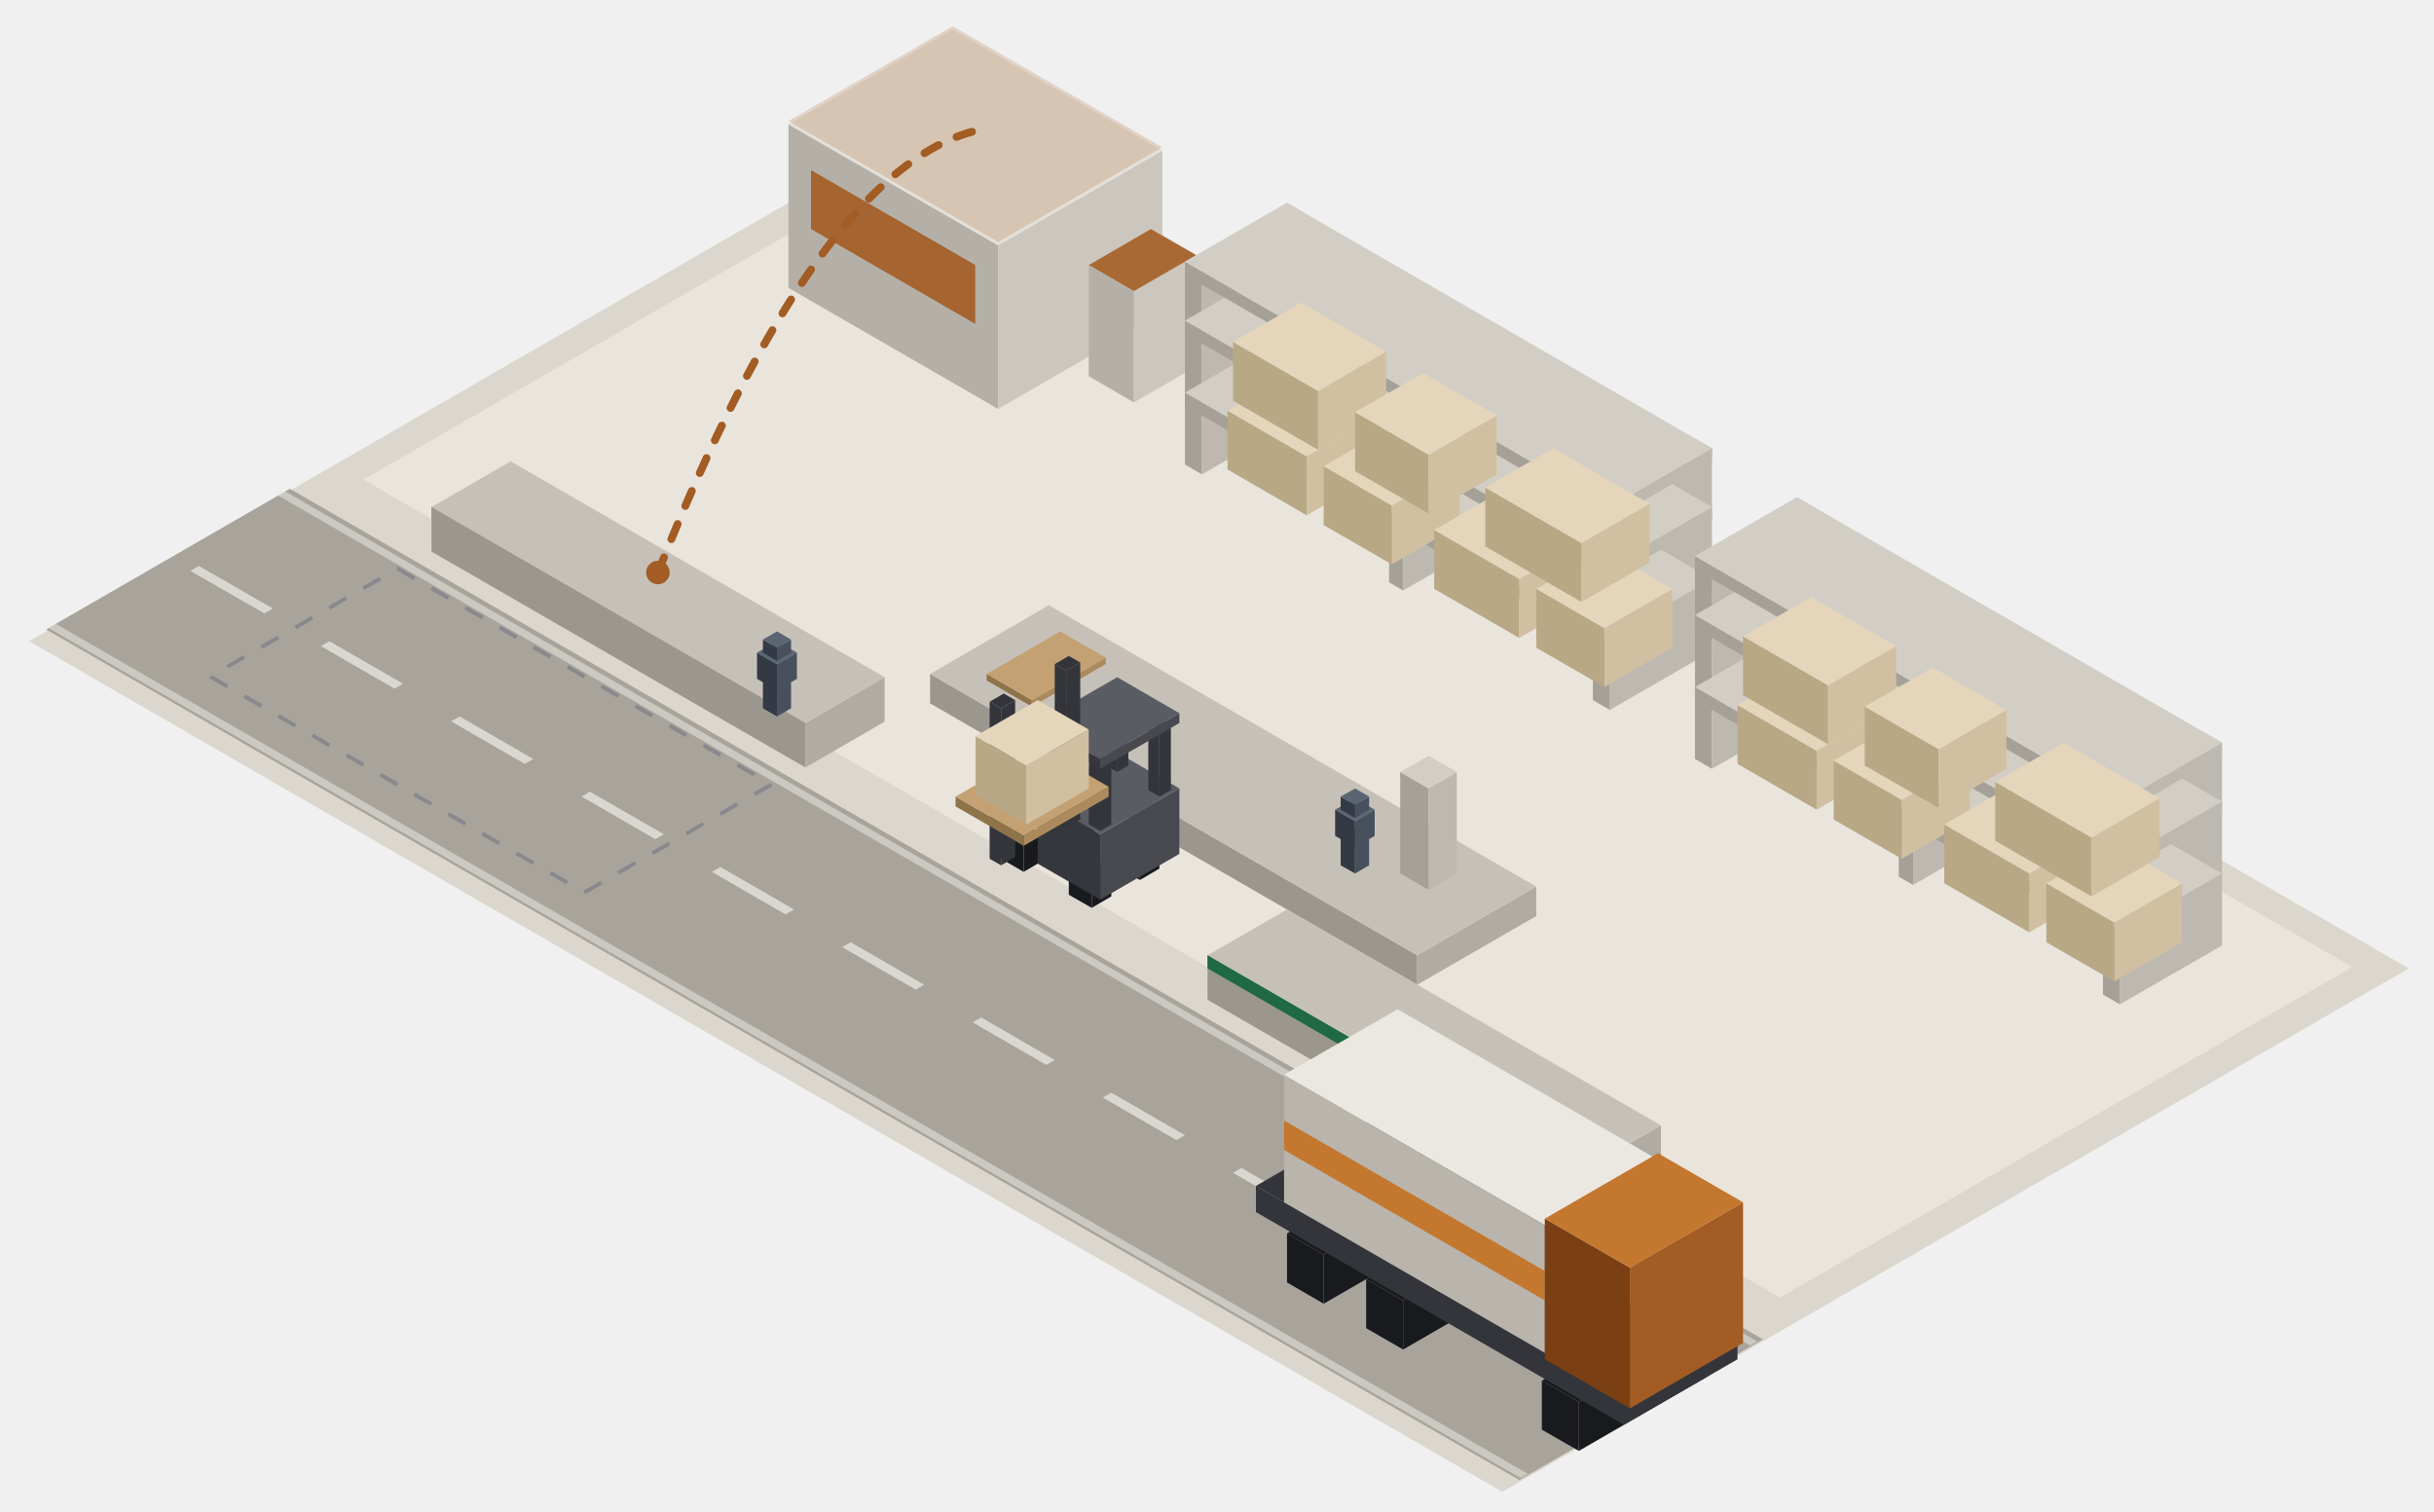
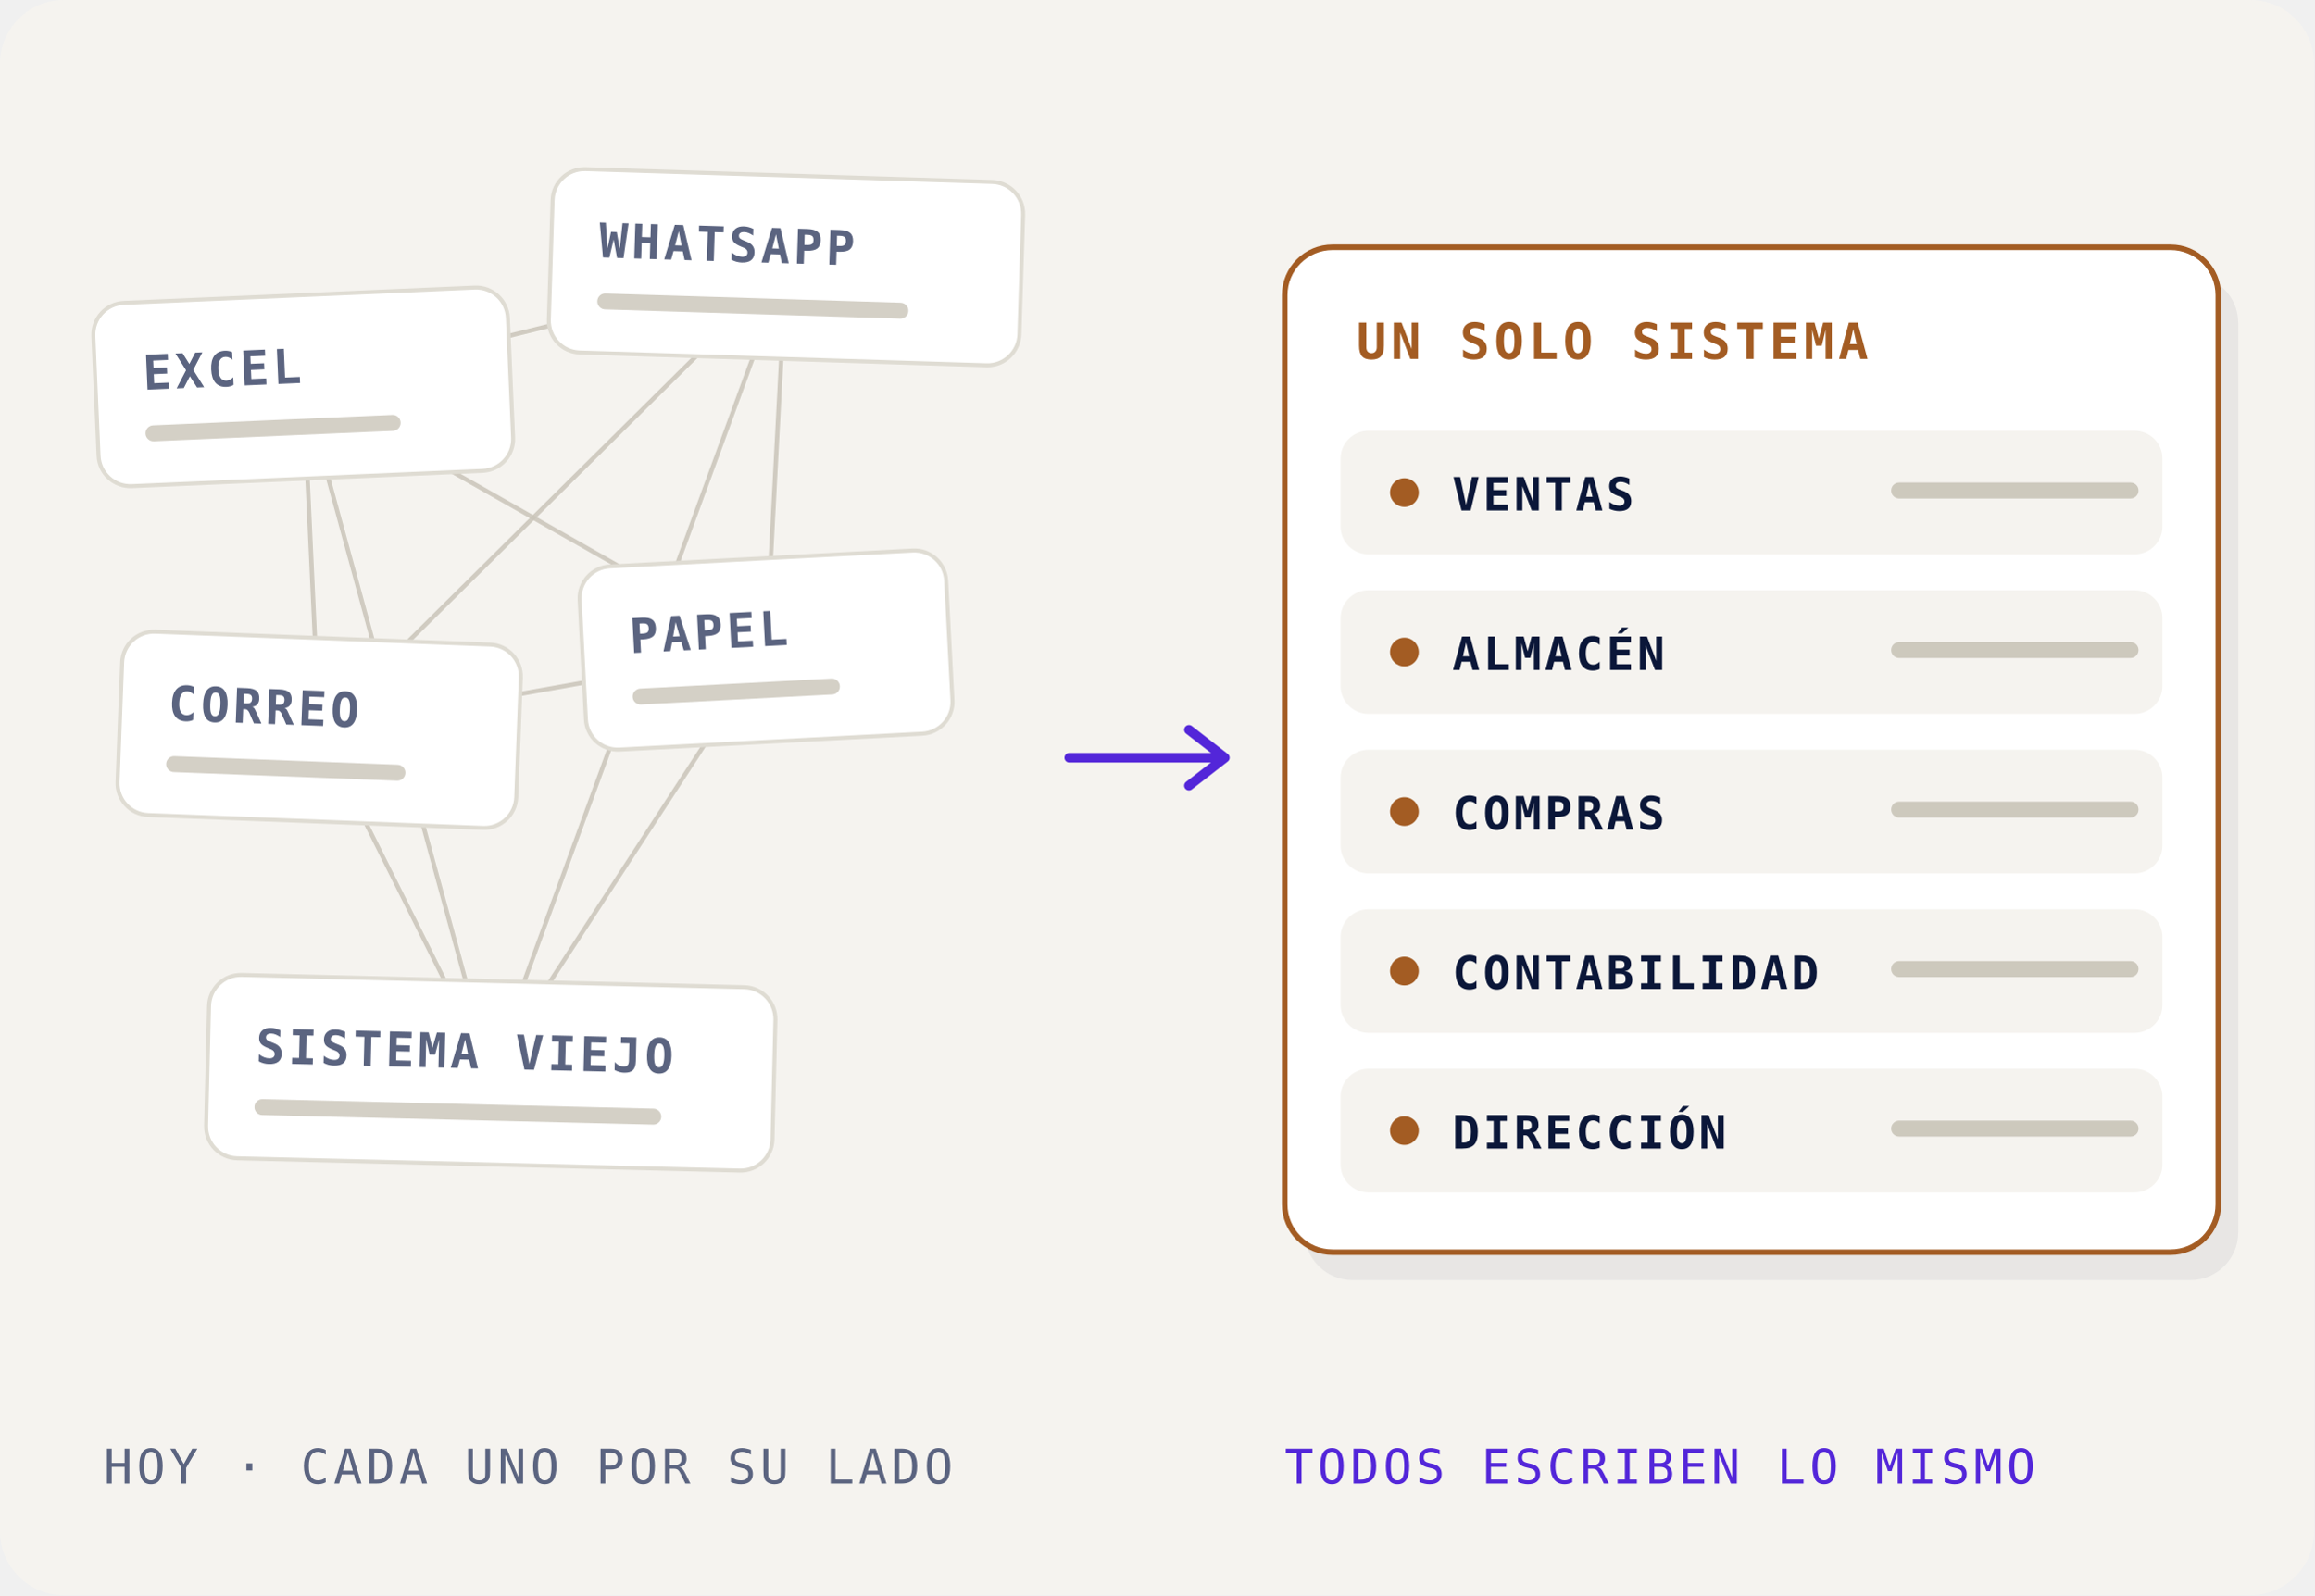
- <svg xmlns="http://www.w3.org/2000/svg" width="744" height="462" viewBox="14 44 744 462" role="img" aria-label="Vista isométrica de una distribuidora: al fondo la oficina con el sistema y los racks de almacén, al centro la mesa de surtido, al frente los andenes de recepción y embarque. Un montacargas recorre el ciclo y de cada parada sale una línea de color hacia el sistema.">
-   <g id="world" fill="rgb(0, 0, 0)" stroke="none" stroke-width="1">
-     <polygon points="300.0,80.0 750.3,340.0 473.2,500.0 22.9,240.0" fill="rgb(220, 215, 206)" stroke="none" stroke-width="1" />
-     <polygon points="300.0,89.6 733.0,339.6 558.1,440.6 125.1,190.6" fill="rgb(233, 229, 221)" stroke="none" stroke-width="1" />
-     <polygon points="102.6,193.4 552.9,453.4 478.4,496.4 28.1,236.4" fill="rgb(168, 164, 156)" stroke="none" stroke-width="1" />
-     <polygon points="100.8,194.0 551.1,454.0 549.0,455.3 98.7,195.3" fill="rgb(240, 237, 231)" opacity="0.5" stroke="none" stroke-width="1" />
-     <polygon points="30.7,234.5 481.0,494.5 478.8,495.8 28.5,235.8" fill="rgb(240, 237, 231)" opacity="0.5" stroke="none" stroke-width="1" />
-     <polygon points="74.8,217.0 97.4,230.0 94.8,231.5 72.2,218.5" fill="rgb(240, 237, 231)" opacity="0.7" stroke="none" stroke-width="1" />
-     <polygon points="114.7,240.0 137.2,253.0 134.6,254.5 112.1,241.5" fill="rgb(240, 237, 231)" opacity="0.7" stroke="none" stroke-width="1" />
-     <polygon points="154.5,263.0 177.0,276.0 174.4,277.5 151.9,264.5" fill="rgb(240, 237, 231)" opacity="0.7" stroke="none" stroke-width="1" />
-     <polygon points="194.3,286.0 216.9,299.0 214.3,300.5 191.8,287.5" fill="rgb(240, 237, 231)" opacity="0.7" stroke="none" stroke-width="1" />
-     <polygon points="234.2,309.0 256.7,322.0 254.1,323.5 231.6,310.5" fill="rgb(240, 237, 231)" opacity="0.7" stroke="none" stroke-width="1" />
-     <polygon points="274.0,332.0 296.5,345.0 293.9,346.5 271.4,333.5" fill="rgb(240, 237, 231)" opacity="0.7" stroke="none" stroke-width="1" />
-     <polygon points="313.9,355.0 336.4,368.0 333.8,369.5 311.3,356.5" fill="rgb(240, 237, 231)" opacity="0.7" stroke="none" stroke-width="1" />
-     <polygon points="353.7,378.0 376.2,391.0 373.6,392.5 351.1,379.5" fill="rgb(240, 237, 231)" opacity="0.7" stroke="none" stroke-width="1" />
-     <polygon points="393.5,401.0 416.0,414.0 413.4,415.5 390.9,402.5" fill="rgb(240, 237, 231)" opacity="0.7" stroke="none" stroke-width="1" />
-     <polygon points="433.4,424.0 455.9,437.0 453.3,438.5 430.8,425.5" fill="rgb(240, 237, 231)" opacity="0.7" stroke="none" stroke-width="1" />
-     <polygon points="473.2,447.0 495.7,460.0 493.1,461.5 470.6,448.5" fill="rgb(240, 237, 231)" opacity="0.7" stroke="none" stroke-width="1" />
-     <polygon points="255.0,82.0 319.1,119.0 319.1,169.0 255.0,132.0" fill="rgb(180, 176, 168)" stroke="none" stroke-width="1" />
-     <polygon points="369.3,90.0 319.1,119.0 319.1,169.0 369.3,140.0" fill="rgb(203, 199, 191)" stroke="none" stroke-width="1" />
-     <polygon points="305.2,53.0 369.3,90.0 319.1,119.0 255.0,82.0" fill="rgb(228, 224, 216)" stroke="none" stroke-width="1" />
-     <polygon points="261.9,96.0 312.1,125.0 312.1,143.0 261.9,114.0" fill="rgb(163, 92, 35)" opacity="0.9" stroke="none" stroke-width="1" />
-     <polygon points="305.2,52.0 369.3,89.0 319.1,118.0 255.0,81.0" fill="rgb(163, 92, 35)" opacity="0.2" stroke="none" stroke-width="1" />
-     <polygon points="346.8,125.0 360.6,133.0 360.6,167.0 346.8,159.0" fill="rgb(180, 176, 168)" stroke="none" stroke-width="1" />
-     <polygon points="379.7,122.0 360.6,133.0 360.6,167.0 379.7,156.0" fill="rgb(203, 199, 191)" stroke="none" stroke-width="1" />
-     <polygon points="365.8,114.0 379.7,122.0 360.6,133.0 346.8,125.0" fill="rgb(228, 224, 216)" stroke="none" stroke-width="1" />
-     <polygon points="365.8,114.0 379.7,122.0 360.6,133.0 346.8,125.0" fill="rgb(163, 92, 35)" opacity="0.9" stroke="none" stroke-width="1" />
-     <polygon points="376.2,124.0 381.4,127.0 381.4,189.0 376.2,186.0" fill="rgb(165, 161, 153)" stroke="none" stroke-width="1" />
-     <polygon points="412.6,109.0 381.4,127.0 381.4,189.0 412.6,171.0" fill="rgb(189, 185, 177)" stroke="none" stroke-width="1" />
-     <polygon points="407.4,106.0 412.6,109.0 381.4,127.0 376.2,124.0" fill="rgb(210, 206, 198)" stroke="none" stroke-width="1" />
-     <polygon points="438.6,160.0 442.9,162.5 442.9,224.5 438.6,222.0" fill="rgb(165, 161, 153)" stroke="none" stroke-width="1" />
-     <polygon points="474.1,144.5 442.9,162.5 442.9,224.5 474.1,206.5" fill="rgb(189, 185, 177)" stroke="none" stroke-width="1" />
-     <polygon points="469.7,142.0 474.1,144.5 442.9,162.5 438.6,160.0" fill="rgb(210, 206, 198)" stroke="none" stroke-width="1" />
-     <polygon points="500.9,196.0 506.1,199.0 506.1,261.0 500.9,258.0" fill="rgb(165, 161, 153)" stroke="none" stroke-width="1" />
-     <polygon points="537.3,181.0 506.1,199.0 506.1,261.0 537.3,243.0" fill="rgb(189, 185, 177)" stroke="none" stroke-width="1" />
-     <polygon points="532.1,178.0 537.3,181.0 506.1,199.0 500.9,196.0" fill="rgb(210, 206, 198)" stroke="none" stroke-width="1" />
-     <polygon points="376.2,164.0 506.1,239.0 506.1,243.0 376.2,168.0" fill="rgb(165, 161, 153)" stroke="none" stroke-width="1" />
-     <polygon points="537.3,221.0 506.1,239.0 506.1,243.0 537.3,225.0" fill="rgb(189, 185, 177)" stroke="none" stroke-width="1" />
-     <polygon points="407.4,146.0 537.3,221.0 506.1,239.0 376.2,164.0" fill="rgb(210, 206, 198)" stroke="none" stroke-width="1" />
-     <polygon points="376.2,142.0 506.1,217.0 506.1,221.0 376.2,146.0" fill="rgb(165, 161, 153)" stroke="none" stroke-width="1" />
-     <polygon points="537.3,199.0 506.1,217.0 506.1,221.0 537.3,203.0" fill="rgb(189, 185, 177)" stroke="none" stroke-width="1" />
-     <polygon points="407.4,124.0 537.3,199.0 506.1,217.0 376.2,142.0" fill="rgb(210, 206, 198)" stroke="none" stroke-width="1" />
-     <polygon points="376.2,124.0 506.1,199.0 506.1,203.0 376.2,128.0" fill="rgb(165, 161, 153)" stroke="none" stroke-width="1" />
-     <polygon points="537.3,181.0 506.1,199.0 506.1,203.0 537.3,185.0" fill="rgb(189, 185, 177)" stroke="none" stroke-width="1" />
-     <polygon points="407.4,106.0 537.3,181.0 506.1,199.0 376.2,124.0" fill="rgb(210, 206, 198)" stroke="none" stroke-width="1" />
-     <polygon points="389.2,169.5 413.4,183.5 413.4,201.5 389.2,187.5" fill="rgb(184, 168, 134)" stroke="none" stroke-width="1" />
-     <polygon points="434.2,171.5 413.4,183.5 413.4,201.5 434.2,189.5" fill="rgb(208, 192, 161)" stroke="none" stroke-width="1" />
-     <polygon points="410.0,157.5 434.2,171.5 413.4,183.5 389.2,169.5" fill="rgb(228, 213, 187)" stroke="none" stroke-width="1" />
-     <polygon points="418.6,186.5 439.4,198.5 439.4,216.5 418.6,204.5" fill="rgb(184, 168, 134)" stroke="none" stroke-width="1" />
-     <polygon points="460.2,186.5 439.4,198.5 439.4,216.5 460.2,204.5" fill="rgb(208, 192, 161)" stroke="none" stroke-width="1" />
-     <polygon points="439.4,174.5 460.2,186.5 439.4,198.5 418.6,186.5" fill="rgb(228, 213, 187)" stroke="none" stroke-width="1" />
-     <polygon points="452.4,206.0 478.4,221.0 478.4,239.0 452.4,224.0" fill="rgb(184, 168, 134)" stroke="none" stroke-width="1" />
-     <polygon points="499.2,209.0 478.4,221.0 478.4,239.0 499.2,227.0" fill="rgb(208, 192, 161)" stroke="none" stroke-width="1" />
-     <polygon points="473.2,194.0 499.2,209.0 478.4,221.0 452.4,206.0" fill="rgb(228, 213, 187)" stroke="none" stroke-width="1" />
-     <polygon points="483.6,224.0 504.4,236.0 504.4,254.0 483.6,242.0" fill="rgb(184, 168, 134)" stroke="none" stroke-width="1" />
-     <polygon points="525.2,224.0 504.4,236.0 504.4,254.0 525.2,242.0" fill="rgb(208, 192, 161)" stroke="none" stroke-width="1" />
-     <polygon points="504.4,212.0 525.2,224.0 504.4,236.0 483.6,224.0" fill="rgb(228, 213, 187)" stroke="none" stroke-width="1" />
-     <polygon points="390.9,148.5 416.9,163.5 416.9,181.5 390.9,166.5" fill="rgb(184, 168, 134)" stroke="none" stroke-width="1" />
-     <polygon points="437.7,151.5 416.9,163.5 416.9,181.5 437.7,169.5" fill="rgb(208, 192, 161)" stroke="none" stroke-width="1" />
-     <polygon points="411.7,136.5 437.7,151.5 416.9,163.5 390.9,148.5" fill="rgb(228, 213, 187)" stroke="none" stroke-width="1" />
-     <polygon points="428.2,170.0 450.7,183.0 450.7,201.0 428.2,188.0" fill="rgb(184, 168, 134)" stroke="none" stroke-width="1" />
-     <polygon points="471.5,171.0 450.7,183.0 450.7,201.0 471.5,189.0" fill="rgb(208, 192, 161)" stroke="none" stroke-width="1" />
-     <polygon points="449.0,158.0 471.5,171.0 450.7,183.0 428.2,170.0" fill="rgb(228, 213, 187)" stroke="none" stroke-width="1" />
-     <polygon points="468.0,193.0 497.4,210.0 497.4,228.0 468.0,211.0" fill="rgb(184, 168, 134)" stroke="none" stroke-width="1" />
-     <polygon points="518.2,198.0 497.4,210.0 497.4,228.0 518.2,216.0" fill="rgb(208, 192, 161)" stroke="none" stroke-width="1" />
-     <polygon points="488.8,181.0 518.2,198.0 497.4,210.0 468.0,193.0" fill="rgb(228, 213, 187)" stroke="none" stroke-width="1" />
-     <polygon points="532.1,214.0 537.3,217.0 537.3,279.0 532.1,276.0" fill="rgb(165, 161, 153)" stroke="none" stroke-width="1" />
-     <polygon points="568.5,199.0 537.3,217.0 537.3,279.0 568.5,261.0" fill="rgb(189, 185, 177)" stroke="none" stroke-width="1" />
-     <polygon points="563.3,196.0 568.5,199.0 537.3,217.0 532.1,214.0" fill="rgb(210, 206, 198)" stroke="none" stroke-width="1" />
-     <polygon points="594.4,250.0 598.8,252.5 598.8,314.5 594.4,312.0" fill="rgb(165, 161, 153)" stroke="none" stroke-width="1" />
-     <polygon points="629.9,234.5 598.8,252.5 598.8,314.5 629.9,296.5" fill="rgb(189, 185, 177)" stroke="none" stroke-width="1" />
-     <polygon points="625.6,232.0 629.9,234.5 598.8,252.5 594.4,250.0" fill="rgb(210, 206, 198)" stroke="none" stroke-width="1" />
-     <polygon points="656.8,286.0 662.0,289.0 662.0,351.0 656.8,348.0" fill="rgb(165, 161, 153)" stroke="none" stroke-width="1" />
-     <polygon points="693.2,271.0 662.0,289.0 662.0,351.0 693.2,333.0" fill="rgb(189, 185, 177)" stroke="none" stroke-width="1" />
-     <polygon points="688.0,268.0 693.2,271.0 662.0,289.0 656.8,286.0" fill="rgb(210, 206, 198)" stroke="none" stroke-width="1" />
-     <polygon points="532.1,254.0 662.0,329.0 662.0,333.0 532.1,258.0" fill="rgb(165, 161, 153)" stroke="none" stroke-width="1" />
-     <polygon points="693.2,311.0 662.0,329.0 662.0,333.0 693.2,315.0" fill="rgb(189, 185, 177)" stroke="none" stroke-width="1" />
-     <polygon points="563.3,236.0 693.2,311.0 662.0,329.0 532.1,254.0" fill="rgb(210, 206, 198)" stroke="none" stroke-width="1" />
-     <polygon points="532.1,232.0 662.0,307.0 662.0,311.0 532.1,236.0" fill="rgb(165, 161, 153)" stroke="none" stroke-width="1" />
-     <polygon points="693.2,289.0 662.0,307.0 662.0,311.0 693.2,293.0" fill="rgb(189, 185, 177)" stroke="none" stroke-width="1" />
-     <polygon points="563.3,214.0 693.2,289.0 662.0,307.0 532.1,232.0" fill="rgb(210, 206, 198)" stroke="none" stroke-width="1" />
-     <polygon points="532.1,214.0 662.0,289.0 662.0,293.0 532.1,218.0" fill="rgb(165, 161, 153)" stroke="none" stroke-width="1" />
-     <polygon points="693.2,271.0 662.0,289.0 662.0,293.0 693.2,275.0" fill="rgb(189, 185, 177)" stroke="none" stroke-width="1" />
-     <polygon points="563.3,196.0 693.2,271.0 662.0,289.0 532.1,214.0" fill="rgb(210, 206, 198)" stroke="none" stroke-width="1" />
-     <polygon points="545.1,259.5 569.3,273.5 569.3,291.5 545.1,277.5" fill="rgb(184, 168, 134)" stroke="none" stroke-width="1" />
-     <polygon points="590.1,261.5 569.3,273.5 569.3,291.5 590.1,279.5" fill="rgb(208, 192, 161)" stroke="none" stroke-width="1" />
-     <polygon points="565.9,247.5 590.1,261.5 569.3,273.5 545.1,259.5" fill="rgb(228, 213, 187)" stroke="none" stroke-width="1" />
-     <polygon points="574.5,276.5 595.3,288.5 595.3,306.5 574.5,294.5" fill="rgb(184, 168, 134)" stroke="none" stroke-width="1" />
-     <polygon points="616.1,276.5 595.3,288.5 595.3,306.5 616.1,294.5" fill="rgb(208, 192, 161)" stroke="none" stroke-width="1" />
-     <polygon points="595.3,264.5 616.1,276.5 595.3,288.5 574.5,276.5" fill="rgb(228, 213, 187)" stroke="none" stroke-width="1" />
-     <polygon points="608.3,296.0 634.3,311.0 634.3,329.0 608.3,314.0" fill="rgb(184, 168, 134)" stroke="none" stroke-width="1" />
-     <polygon points="655.1,299.0 634.3,311.0 634.3,329.0 655.1,317.0" fill="rgb(208, 192, 161)" stroke="none" stroke-width="1" />
-     <polygon points="629.1,284.0 655.1,299.0 634.3,311.0 608.3,296.0" fill="rgb(228, 213, 187)" stroke="none" stroke-width="1" />
-     <polygon points="639.5,314.0 660.3,326.0 660.3,344.0 639.5,332.0" fill="rgb(184, 168, 134)" stroke="none" stroke-width="1" />
-     <polygon points="681.0,314.0 660.3,326.0 660.3,344.0 681.0,332.0" fill="rgb(208, 192, 161)" stroke="none" stroke-width="1" />
-     <polygon points="660.3,302.0 681.0,314.0 660.3,326.0 639.5,314.0" fill="rgb(228, 213, 187)" stroke="none" stroke-width="1" />
-     <polygon points="546.8,238.5 572.8,253.5 572.8,271.5 546.8,256.5" fill="rgb(184, 168, 134)" stroke="none" stroke-width="1" />
-     <polygon points="593.6,241.5 572.8,253.5 572.8,271.5 593.6,259.5" fill="rgb(208, 192, 161)" stroke="none" stroke-width="1" />
-     <polygon points="567.6,226.5 593.6,241.5 572.8,253.5 546.8,238.5" fill="rgb(228, 213, 187)" stroke="none" stroke-width="1" />
-     <polygon points="584.0,260.0 606.6,273.0 606.6,291.0 584.0,278.0" fill="rgb(184, 168, 134)" stroke="none" stroke-width="1" />
-     <polygon points="627.3,261.0 606.6,273.0 606.6,291.0 627.3,279.0" fill="rgb(208, 192, 161)" stroke="none" stroke-width="1" />
-     <polygon points="604.8,248.0 627.3,261.0 606.6,273.0 584.0,260.0" fill="rgb(228, 213, 187)" stroke="none" stroke-width="1" />
-     <polygon points="623.9,283.0 653.3,300.0 653.3,318.0 623.9,301.0" fill="rgb(184, 168, 134)" stroke="none" stroke-width="1" />
-     <polygon points="674.1,288.0 653.3,300.0 653.3,318.0 674.1,306.0" fill="rgb(208, 192, 161)" stroke="none" stroke-width="1" />
-     <polygon points="644.7,271.0 674.1,288.0 653.3,300.0 623.9,283.0" fill="rgb(228, 213, 187)" stroke="none" stroke-width="1" />
-     <polygon points="298.3,250.0 447.2,336.0 447.2,345.0 298.3,259.0" fill="rgb(155, 151, 143)" stroke="none" stroke-width="1" />
-     <polygon points="483.6,315.0 447.2,336.0 447.2,345.0 483.6,324.0" fill="rgb(176, 171, 163)" stroke="none" stroke-width="1" />
-     <polygon points="334.6,229.0 483.6,315.0 447.2,336.0 298.3,250.0" fill="rgb(198, 193, 184)" stroke="none" stroke-width="1" />
-     <polygon points="315.6,250.0 329.4,258.0 329.4,260.0 315.6,252.0" fill="rgb(143, 115, 73)" stroke="none" stroke-width="1" />
-     <polygon points="352.0,245.0 329.4,258.0 329.4,260.0 352.0,247.0" fill="rgb(171, 139, 93)" stroke="none" stroke-width="1" />
-     <polygon points="338.1,237.0 352.0,245.0 329.4,258.0 315.6,250.0" fill="rgb(196, 161, 115)" stroke="none" stroke-width="1" />
-     <polygon points="442.0,280.0 450.7,285.0 450.7,316.0 442.0,311.0" fill="rgb(165, 161, 153)" stroke="none" stroke-width="1" />
-     <polygon points="459.3,280.0 450.7,285.0 450.7,316.0 459.3,311.0" fill="rgb(189, 185, 177)" stroke="none" stroke-width="1" />
-     <polygon points="450.7,275.0 459.3,280.0 450.7,285.0 442.0,280.0" fill="rgb(210, 206, 198)" stroke="none" stroke-width="1" />
-     <polygon points="145.9,199.0 260.2,265.0 260.2,278.6 145.9,212.6" fill="rgb(155, 151, 143)" stroke="none" stroke-width="1" />
-     <polygon points="284.4,251.0 260.2,265.0 260.2,278.6 284.4,264.6" fill="rgb(176, 171, 163)" stroke="none" stroke-width="1" />
-     <polygon points="170.1,185.0 284.4,251.0 260.2,265.0 145.9,199.0" fill="rgb(198, 193, 184)" stroke="none" stroke-width="1" />
-     <polygon points="145.9,199.0 260.2,265.0 260.2,269.0 145.9,203.0" fill="rgb(155, 151, 143)" stroke="none" stroke-width="1" />
-     <polygon points="383.1,336.0 497.4,402.0 497.4,415.6 383.1,349.6" fill="rgb(155, 151, 143)" stroke="none" stroke-width="1" />
-     <polygon points="521.7,388.0 497.4,402.0 497.4,415.6 521.7,401.6" fill="rgb(176, 171, 163)" stroke="none" stroke-width="1" />
-     <polygon points="407.4,322.0 521.7,388.0 497.4,402.0 383.1,336.0" fill="rgb(198, 193, 184)" stroke="none" stroke-width="1" />
-     <polygon points="383.1,336.0 497.4,402.0 497.4,406.0 383.1,340.0" fill="rgb(18, 100, 60)" opacity="0.9" stroke="none" stroke-width="1" />
-     <polygon points="135.5,217.8 249.8,283.8 192.6,316.8 78.3,250.8" fill="none" stroke="rgb(122, 125, 134)" stroke-width="1.2" stroke-dasharray="6px, 6px" opacity="0.7" />
-     <polygon points="247.2,251.5 251.5,254.0 251.5,263.0 247.2,260.5" fill="rgb(51, 58, 68)" stroke="none" stroke-width="1" />
-     <polygon points="255.8,251.5 251.5,254.0 251.5,263.0 255.8,260.5" fill="rgb(71, 80, 92)" stroke="none" stroke-width="1" />
-     <polygon points="251.5,249.0 255.8,251.5 251.5,254.0 247.2,251.5" fill="rgb(90, 100, 114)" stroke="none" stroke-width="1" />
-     <polygon points="245.4,243.5 251.5,247.0 251.5,255.0 245.4,251.5" fill="rgb(51, 58, 68)" stroke="none" stroke-width="1" />
-     <polygon points="257.6,243.5 251.5,247.0 251.5,255.0 257.6,251.5" fill="rgb(71, 80, 92)" stroke="none" stroke-width="1" />
-     <polygon points="251.5,240.0 257.6,243.5 251.5,247.0 245.4,243.5" fill="rgb(90, 100, 114)" stroke="none" stroke-width="1" />
-     <polygon points="247.2,239.5 251.5,242.0 251.5,246.0 247.2,243.5" fill="rgb(51, 58, 68)" stroke="none" stroke-width="1" />
-     <polygon points="255.8,239.5 251.5,242.0 251.5,246.0 255.8,243.5" fill="rgb(71, 80, 92)" stroke="none" stroke-width="1" />
-     <polygon points="251.5,237.0 255.8,239.5 251.5,242.0 247.2,239.5" fill="rgb(90, 100, 114)" stroke="none" stroke-width="1" />
-     <polygon points="423.8,299.5 428.2,302.0 428.2,311.0 423.8,308.5" fill="rgb(51, 58, 68)" stroke="none" stroke-width="1" />
-     <polygon points="432.5,299.5 428.2,302.0 428.2,311.0 432.5,308.5" fill="rgb(71, 80, 92)" stroke="none" stroke-width="1" />
-     <polygon points="428.2,297.0 432.5,299.5 428.2,302.0 423.8,299.5" fill="rgb(90, 100, 114)" stroke="none" stroke-width="1" />
-     <polygon points="422.1,291.5 428.2,295.0 428.2,303.0 422.1,299.5" fill="rgb(51, 58, 68)" stroke="none" stroke-width="1" />
-     <polygon points="434.2,291.5 428.2,295.0 428.2,303.0 434.2,299.5" fill="rgb(71, 80, 92)" stroke="none" stroke-width="1" />
-     <polygon points="428.2,288.0 434.2,291.5 428.2,295.0 422.1,291.5" fill="rgb(90, 100, 114)" stroke="none" stroke-width="1" />
-     <polygon points="423.8,287.5 428.2,290.0 428.2,294.0 423.8,291.5" fill="rgb(51, 58, 68)" stroke="none" stroke-width="1" />
-     <polygon points="432.5,287.5 428.2,290.0 428.2,294.0 432.5,291.5" fill="rgb(71, 80, 92)" stroke="none" stroke-width="1" />
-     <polygon points="428.2,285.0 432.5,287.5 428.2,290.0 423.8,287.5" fill="rgb(90, 100, 114)" stroke="none" stroke-width="1" />
-     <g id="truck" style="transform: translate(303.1px, 185px);" fill="rgb(0, 0, 0)" stroke="none" stroke-width="1">
-       <polygon points="104.3,236.0 115.5,242.5 115.5,257.5 104.3,251.0" fill="rgb(25, 26, 30)" stroke="none" stroke-width="1" />
-       <polygon points="155.4,219.5 115.5,242.5 115.5,257.5 155.4,234.5" fill="rgb(25, 26, 30)" stroke="none" stroke-width="1" />
-       <polygon points="144.1,213.0 155.4,219.5 115.5,242.5 104.3,236.0" fill="rgb(25, 26, 30)" stroke="none" stroke-width="1" />
-       <polygon points="128.5,250.0 139.8,256.5 139.8,271.5 128.5,265.0" fill="rgb(25, 26, 30)" stroke="none" stroke-width="1" />
-       <polygon points="179.6,233.5 139.8,256.5 139.8,271.5 179.6,248.5" fill="rgb(25, 26, 30)" stroke="none" stroke-width="1" />
-       <polygon points="168.4,227.0 179.6,233.5 139.8,256.5 128.5,250.0" fill="rgb(25, 26, 30)" stroke="none" stroke-width="1" />
-       <polygon points="182.2,281.0 193.5,287.5 193.5,302.5 182.2,296.0" fill="rgb(25, 26, 30)" stroke="none" stroke-width="1" />
-       <polygon points="233.3,264.5 193.5,287.5 193.5,302.5 233.3,279.5" fill="rgb(25, 26, 30)" stroke="none" stroke-width="1" />
-       <polygon points="222.1,258.0 233.3,264.5 193.5,287.5 182.2,281.0" fill="rgb(25, 26, 30)" stroke="none" stroke-width="1" />
-       <polygon points="94.8,221.5 207.3,286.5 207.3,294.5 94.8,229.5" fill="rgb(51, 53, 59)" stroke="none" stroke-width="1" />
-       <polygon points="242.0,266.5 207.3,286.5 207.3,294.5 242.0,274.5" fill="rgb(51, 53, 59)" stroke="none" stroke-width="1" />
-       <polygon points="129.4,201.5 242.0,266.5 207.3,286.5 94.8,221.5" fill="rgb(51, 53, 59)" stroke="none" stroke-width="1" />
-       <polygon points="103.4,187.5 183.1,233.5 183.1,272.5 103.4,226.5" fill="rgb(185, 181, 173)" stroke="none" stroke-width="1" />
-       <polygon points="217.7,213.5 183.1,233.5 183.1,272.5 217.7,252.5" fill="rgb(211, 207, 200)" stroke="none" stroke-width="1" />
-       <polygon points="138.1,167.5 217.7,213.5 183.1,233.5 103.4,187.5" fill="rgb(235, 232, 225)" stroke="none" stroke-width="1" />
-       <polygon points="103.4,201.5 183.1,247.5 183.1,256.5 103.4,210.5" fill="rgb(196, 119, 47)" stroke="none" stroke-width="1" />
-       <polygon points="183.1,231.5 209.1,246.5 209.1,289.5 183.1,274.5" fill="rgb(122, 63, 18)" stroke="none" stroke-width="1" />
-       <polygon points="243.7,226.5 209.1,246.5 209.1,289.5 243.7,269.5" fill="rgb(163, 92, 35)" stroke="none" stroke-width="1" />
-       <polygon points="217.7,211.5 243.7,226.5 209.1,246.5 183.1,231.5" fill="rgb(196, 119, 47)" stroke="none" stroke-width="1" />
-     </g>
-     <g id="mont" style="transform: translate(84.9px, -15px);" fill="rgb(0, 0, 0)" stroke="none" stroke-width="1">
-       <polygon points="251.5,304.0 258.4,308.0 258.4,316.0 251.5,312.0" fill="rgb(25, 26, 30)" stroke="none" stroke-width="1" />
-       <polygon points="264.5,304.5 258.4,308.0 258.4,316.0 264.5,312.5" fill="rgb(25, 26, 30)" stroke="none" stroke-width="1" />
-       <polygon points="257.6,300.5 264.5,304.5 258.4,308.0 251.5,304.0" fill="rgb(25, 26, 30)" stroke="none" stroke-width="1" />
-       <polygon points="235.1,313.5 242.0,317.5 242.0,325.5 235.1,321.5" fill="rgb(25, 26, 30)" stroke="none" stroke-width="1" />
-       <polygon points="248.0,314.0 242.0,317.5 242.0,325.5 248.0,322.0" fill="rgb(25, 26, 30)" stroke="none" stroke-width="1" />
-       <polygon points="241.1,310.0 248.0,314.0 242.0,317.5 235.1,313.5" fill="rgb(25, 26, 30)" stroke="none" stroke-width="1" />
-       <polygon points="270.6,316.0 277.5,320.0 277.5,328.0 270.6,324.0" fill="rgb(25, 26, 30)" stroke="none" stroke-width="1" />
-       <polygon points="283.5,316.5 277.5,320.0 277.5,328.0 283.5,324.5" fill="rgb(25, 26, 30)" stroke="none" stroke-width="1" />
-       <polygon points="276.6,312.5 283.5,316.5 277.5,320.0 270.6,316.0" fill="rgb(25, 26, 30)" stroke="none" stroke-width="1" />
-       <polygon points="255.8,324.5 262.8,328.5 262.8,336.5 255.8,332.5" fill="rgb(25, 26, 30)" stroke="none" stroke-width="1" />
-       <polygon points="268.8,325.0 262.8,328.5 262.8,336.5 268.8,333.0" fill="rgb(25, 26, 30)" stroke="none" stroke-width="1" />
-       <polygon points="261.9,321.0 268.8,325.0 262.8,328.5 255.8,324.5" fill="rgb(25, 26, 30)" stroke="none" stroke-width="1" />
-       <polygon points="246.3,303.0 265.4,314.0 265.4,334.0 246.3,323.0" fill="rgb(53, 55, 60)" stroke="none" stroke-width="1" />
-       <polygon points="289.6,300.0 265.4,314.0 265.4,334.0 289.6,320.0" fill="rgb(71, 73, 79)" stroke="none" stroke-width="1" />
-       <polygon points="270.6,289.0 289.6,300.0 265.4,314.0 246.3,303.0" fill="rgb(90, 92, 99)" stroke="none" stroke-width="1" />
-       <polygon points="267.1,273.0 270.6,275.0 270.6,295.0 267.1,293.0" fill="rgb(51, 53, 59)" stroke="none" stroke-width="1" />
-       <polygon points="274.0,273.0 270.6,275.0 270.6,295.0 274.0,293.0" fill="rgb(51, 53, 59)" stroke="none" stroke-width="1" />
-       <polygon points="270.6,271.0 274.0,273.0 270.6,275.0 267.1,273.0" fill="rgb(51, 53, 59)" stroke="none" stroke-width="1" />
-       <polygon points="248.9,283.5 252.4,285.5 252.4,305.5 248.9,303.5" fill="rgb(51, 53, 59)" stroke="none" stroke-width="1" />
-       <polygon points="255.8,283.5 252.4,285.5 252.4,305.5 255.8,303.5" fill="rgb(51, 53, 59)" stroke="none" stroke-width="1" />
-       <polygon points="252.4,281.5 255.8,283.5 252.4,285.5 248.9,283.5" fill="rgb(51, 53, 59)" stroke="none" stroke-width="1" />
-       <polygon points="280.1,280.5 283.5,282.5 283.5,302.5 280.1,300.5" fill="rgb(51, 53, 59)" stroke="none" stroke-width="1" />
-       <polygon points="287.0,280.5 283.5,282.5 283.5,302.5 287.0,300.5" fill="rgb(51, 53, 59)" stroke="none" stroke-width="1" />
-       <polygon points="283.5,278.5 287.0,280.5 283.5,282.5 280.1,280.5" fill="rgb(51, 53, 59)" stroke="none" stroke-width="1" />
-       <polygon points="261.9,291.0 265.4,293.0 265.4,313.0 261.9,311.0" fill="rgb(51, 53, 59)" stroke="none" stroke-width="1" />
-       <polygon points="268.8,291.0 265.4,293.0 265.4,313.0 268.8,311.0" fill="rgb(51, 53, 59)" stroke="none" stroke-width="1" />
-       <polygon points="265.4,289.0 268.8,291.0 265.4,293.0 261.9,291.0" fill="rgb(51, 53, 59)" stroke="none" stroke-width="1" />
-       <polygon points="246.3,280.0 265.4,291.0 265.4,294.0 246.3,283.0" fill="rgb(53, 55, 60)" stroke="none" stroke-width="1" />
-       <polygon points="289.6,277.0 265.4,291.0 265.4,294.0 289.6,280.0" fill="rgb(71, 73, 79)" stroke="none" stroke-width="1" />
-       <polygon points="270.6,266.0 289.6,277.0 265.4,291.0 246.3,280.0" fill="rgb(90, 92, 99)" stroke="none" stroke-width="1" />
-       <polygon points="251.5,262.0 255.0,264.0 255.0,312.0 251.5,310.0" fill="rgb(51, 53, 59)" stroke="none" stroke-width="1" />
-       <polygon points="259.3,261.5 255.0,264.0 255.0,312.0 259.3,309.5" fill="rgb(51, 53, 59)" stroke="none" stroke-width="1" />
-       <polygon points="255.8,259.5 259.3,261.5 255.0,264.0 251.5,262.0" fill="rgb(51, 53, 59)" stroke="none" stroke-width="1" />
-       <polygon points="231.6,273.5 235.1,275.5 235.1,323.5 231.6,321.5" fill="rgb(51, 53, 59)" stroke="none" stroke-width="1" />
-       <polygon points="239.4,273.0 235.1,275.5 235.1,323.5 239.4,321.0" fill="rgb(51, 53, 59)" stroke="none" stroke-width="1" />
-       <polygon points="235.9,271.0 239.4,273.0 235.1,275.5 231.6,273.5" fill="rgb(51, 53, 59)" stroke="none" stroke-width="1" />
-       <polygon points="221.2,302.5 242.0,314.5 242.0,317.5 221.2,305.5" fill="rgb(143, 115, 73)" stroke="none" stroke-width="1" />
-       <polygon points="268.0,299.5 242.0,314.5 242.0,317.5 268.0,302.5" fill="rgb(171, 139, 93)" stroke="none" stroke-width="1" />
-       <polygon points="247.2,287.5 268.0,299.5 242.0,314.5 221.2,302.5" fill="rgb(196, 161, 115)" stroke="none" stroke-width="1" />
-       <polygon points="227.3,284.0 242.8,293.0 242.8,311.0 227.3,302.0" fill="rgb(184, 168, 134)" stroke="none" stroke-width="1" />
-       <polygon points="261.9,282.0 242.8,293.0 242.8,311.0 261.9,300.0" fill="rgb(208, 192, 161)" stroke="none" stroke-width="1" />
-       <polygon points="246.3,273.0 261.9,282.0 242.8,293.0 227.3,284.0" fill="rgb(228, 213, 187)" stroke="none" stroke-width="1" />
-     </g>
-     <g id="b0" fill="rgb(0, 0, 0)" stroke="none" stroke-width="1">
-       <path d="M215.1,219.0 Q263.6,96.5 312.1,84.0" fill="none" stroke="rgb(163, 92, 35)" stroke-width="2.4" stroke-linecap="round" stroke-dasharray="5px, 6px" />
-       <circle cx="215.1" cy="219.0" r="3.6" fill="rgb(163, 92, 35)" stroke="none" stroke-width="1" />
-     </g>
+ <svg xmlns="http://www.w3.org/2000/svg" width="580" height="400" viewBox="0 0 580 400" role="img" aria-label="A la izquierda, cinco herramientas sueltas —Excel, WhatsApp, correo, papel y un sistema viejo— unidas por líneas cruzadas, cada una con su propia información. A la derecha, un solo sistema donde ventas, almacén, compras, contabilidad y dirección escriben y leen lo mismo.">
+   <rect width="580" height="400" rx="16" fill="#f5f3ef" />
+   <path d="M76 97 L197 67" stroke="#c9c4b8" stroke-width="1.1" opacity=".85" />
+   <path d="M76 97 L80 183" stroke="#c9c4b8" stroke-width="1.1" opacity=".85" />
+   <path d="M76 97 L192 163" stroke="#c9c4b8" stroke-width="1.1" opacity=".85" />
+   <path d="M76 97 L123 269" stroke="#c9c4b8" stroke-width="1.1" opacity=".85" />
+   <path d="M197 67 L80 183" stroke="#c9c4b8" stroke-width="1.1" opacity=".85" />
+   <path d="M197 67 L192 163" stroke="#c9c4b8" stroke-width="1.1" opacity=".85" />
+   <path d="M197 67 L123 269" stroke="#c9c4b8" stroke-width="1.1" opacity=".85" />
+   <path d="M80 183 L192 163" stroke="#c9c4b8" stroke-width="1.1" opacity=".85" />
+   <path d="M80 183 L123 269" stroke="#c9c4b8" stroke-width="1.1" opacity=".85" />
+   <path d="M192 163 L123 269" stroke="#c9c4b8" stroke-width="1.1" opacity=".85" />
+   <g transform="rotate(-2.5 76 97)">
+     <rect x="24" y="74" width="104" height="46" rx="8" fill="#ffffff" stroke="#dfdcd3" />
+     <text x="36" y="96" font-family="'Azeret Mono',ui-monospace,monospace" font-size="12" font-weight="700" letter-spacing=".9" fill="#5b6480">EXCEL</text>
+     <rect x="36" y="105" width="64" height="4" rx="2" fill="#c9c4b8" opacity="0.8" />
  </g>
+   <g transform="rotate(1.8 197 67)">
+     <rect x="138" y="44" width="118" height="46" rx="8" fill="#ffffff" stroke="#dfdcd3" />
+     <text x="150" y="66" font-family="'Azeret Mono',ui-monospace,monospace" font-size="12" font-weight="700" letter-spacing=".9" fill="#5b6480">WHATSAPP</text>
+     <rect x="150" y="75" width="78" height="4" rx="2" fill="#c9c4b8" opacity="0.8" />
+   </g>
+   <g transform="rotate(2.2 80 183)">
+     <rect x="30" y="160" width="100" height="46" rx="8" fill="#ffffff" stroke="#dfdcd3" />
+     <text x="42" y="182" font-family="'Azeret Mono',ui-monospace,monospace" font-size="12" font-weight="700" letter-spacing=".9" fill="#5b6480">CORREO</text>
+     <rect x="42" y="191" width="60" height="4" rx="2" fill="#c9c4b8" opacity="0.8" />
+   </g>
+   <g transform="rotate(-3 192 163)">
+     <rect x="146" y="140" width="92" height="46" rx="8" fill="#ffffff" stroke="#dfdcd3" />
+     <text x="158" y="162" font-family="'Azeret Mono',ui-monospace,monospace" font-size="12" font-weight="700" letter-spacing=".9" fill="#5b6480">PAPEL</text>
+     <rect x="158" y="171" width="52" height="4" rx="2" fill="#c9c4b8" opacity="0.8" />
+   </g>
+   <g transform="rotate(1.4 123 269)">
+     <rect x="52" y="246" width="142" height="46" rx="8" fill="#ffffff" stroke="#dfdcd3" />
+     <text x="64" y="268" font-family="'Azeret Mono',ui-monospace,monospace" font-size="12" font-weight="700" letter-spacing=".9" fill="#5b6480">SISTEMA VIEJO</text>
+     <rect x="64" y="277" width="102" height="4" rx="2" fill="#c9c4b8" opacity="0.8" />
+   </g>
+   <text x="26" y="372" font-family="'Azeret Mono',ui-monospace,monospace" font-size="12" font-weight="500" letter-spacing="1" fill="#5b6480">HOY · CADA UNO POR SU LADO</text>
+   <path d="M268 190 H306" stroke="#5326d9" stroke-width="2.4" stroke-linecap="round" />
+   <path d="M298 183 L307 190 L298 197" fill="none" stroke="#5326d9" stroke-width="2.4" stroke-linecap="round" stroke-linejoin="round" />
+   <rect x="327" y="69" width="234" height="252" rx="12" fill="#0b1739" opacity=".06" />
+   <rect x="322" y="62" width="234" height="252" rx="12" fill="#ffffff" stroke="#a35c23" stroke-width="1.4" />
+   <text x="340" y="90" font-family="'Azeret Mono',ui-monospace,monospace" font-size="12.5" font-weight="700" letter-spacing="1.1" fill="#a35c23">UN SOLO SISTEMA</text>
+   <rect x="336" y="108" width="206" height="31" rx="7" fill="#f5f3ef" />
+   <circle cx="352" cy="123.5" r="3.6" fill="#a35c23" />
+   <text x="364" y="128" font-family="'Azeret Mono',ui-monospace,monospace" font-size="11.5" font-weight="700" letter-spacing=".8" fill="#0b1739">VENTAS</text>
+   <rect x="474" y="121" width="62" height="4" rx="2" fill="#c9c4b8" opacity="0.9" />
+   <rect x="336" y="148" width="206" height="31" rx="7" fill="#f5f3ef" />
+   <circle cx="352" cy="163.5" r="3.6" fill="#a35c23" />
+   <text x="364" y="168" font-family="'Azeret Mono',ui-monospace,monospace" font-size="11.5" font-weight="700" letter-spacing=".8" fill="#0b1739">ALMACÉN</text>
+   <rect x="474" y="161" width="62" height="4" rx="2" fill="#c9c4b8" opacity="0.9" />
+   <rect x="336" y="188" width="206" height="31" rx="7" fill="#f5f3ef" />
+   <circle cx="352" cy="203.5" r="3.6" fill="#a35c23" />
+   <text x="364" y="208" font-family="'Azeret Mono',ui-monospace,monospace" font-size="11.5" font-weight="700" letter-spacing=".8" fill="#0b1739">COMPRAS</text>
+   <rect x="474" y="201" width="62" height="4" rx="2" fill="#c9c4b8" opacity="0.9" />
+   <rect x="336" y="228" width="206" height="31" rx="7" fill="#f5f3ef" />
+   <circle cx="352" cy="243.5" r="3.6" fill="#a35c23" />
+   <text x="364" y="248" font-family="'Azeret Mono',ui-monospace,monospace" font-size="11.5" font-weight="700" letter-spacing=".8" fill="#0b1739">CONTABILIDAD</text>
+   <rect x="474" y="241" width="62" height="4" rx="2" fill="#c9c4b8" opacity="0.9" />
+   <rect x="336" y="268" width="206" height="31" rx="7" fill="#f5f3ef" />
+   <circle cx="352" cy="283.5" r="3.6" fill="#a35c23" />
+   <text x="364" y="288" font-family="'Azeret Mono',ui-monospace,monospace" font-size="11.5" font-weight="700" letter-spacing=".8" fill="#0b1739">DIRECCIÓN</text>
+   <rect x="474" y="281" width="62" height="4" rx="2" fill="#c9c4b8" opacity="0.9" />
+   <text x="322" y="372" font-family="'Azeret Mono',ui-monospace,monospace" font-size="12" font-weight="500" letter-spacing="1" fill="#5326d9">TODOS ESCRIBEN LO MISMO</text>
</svg>
